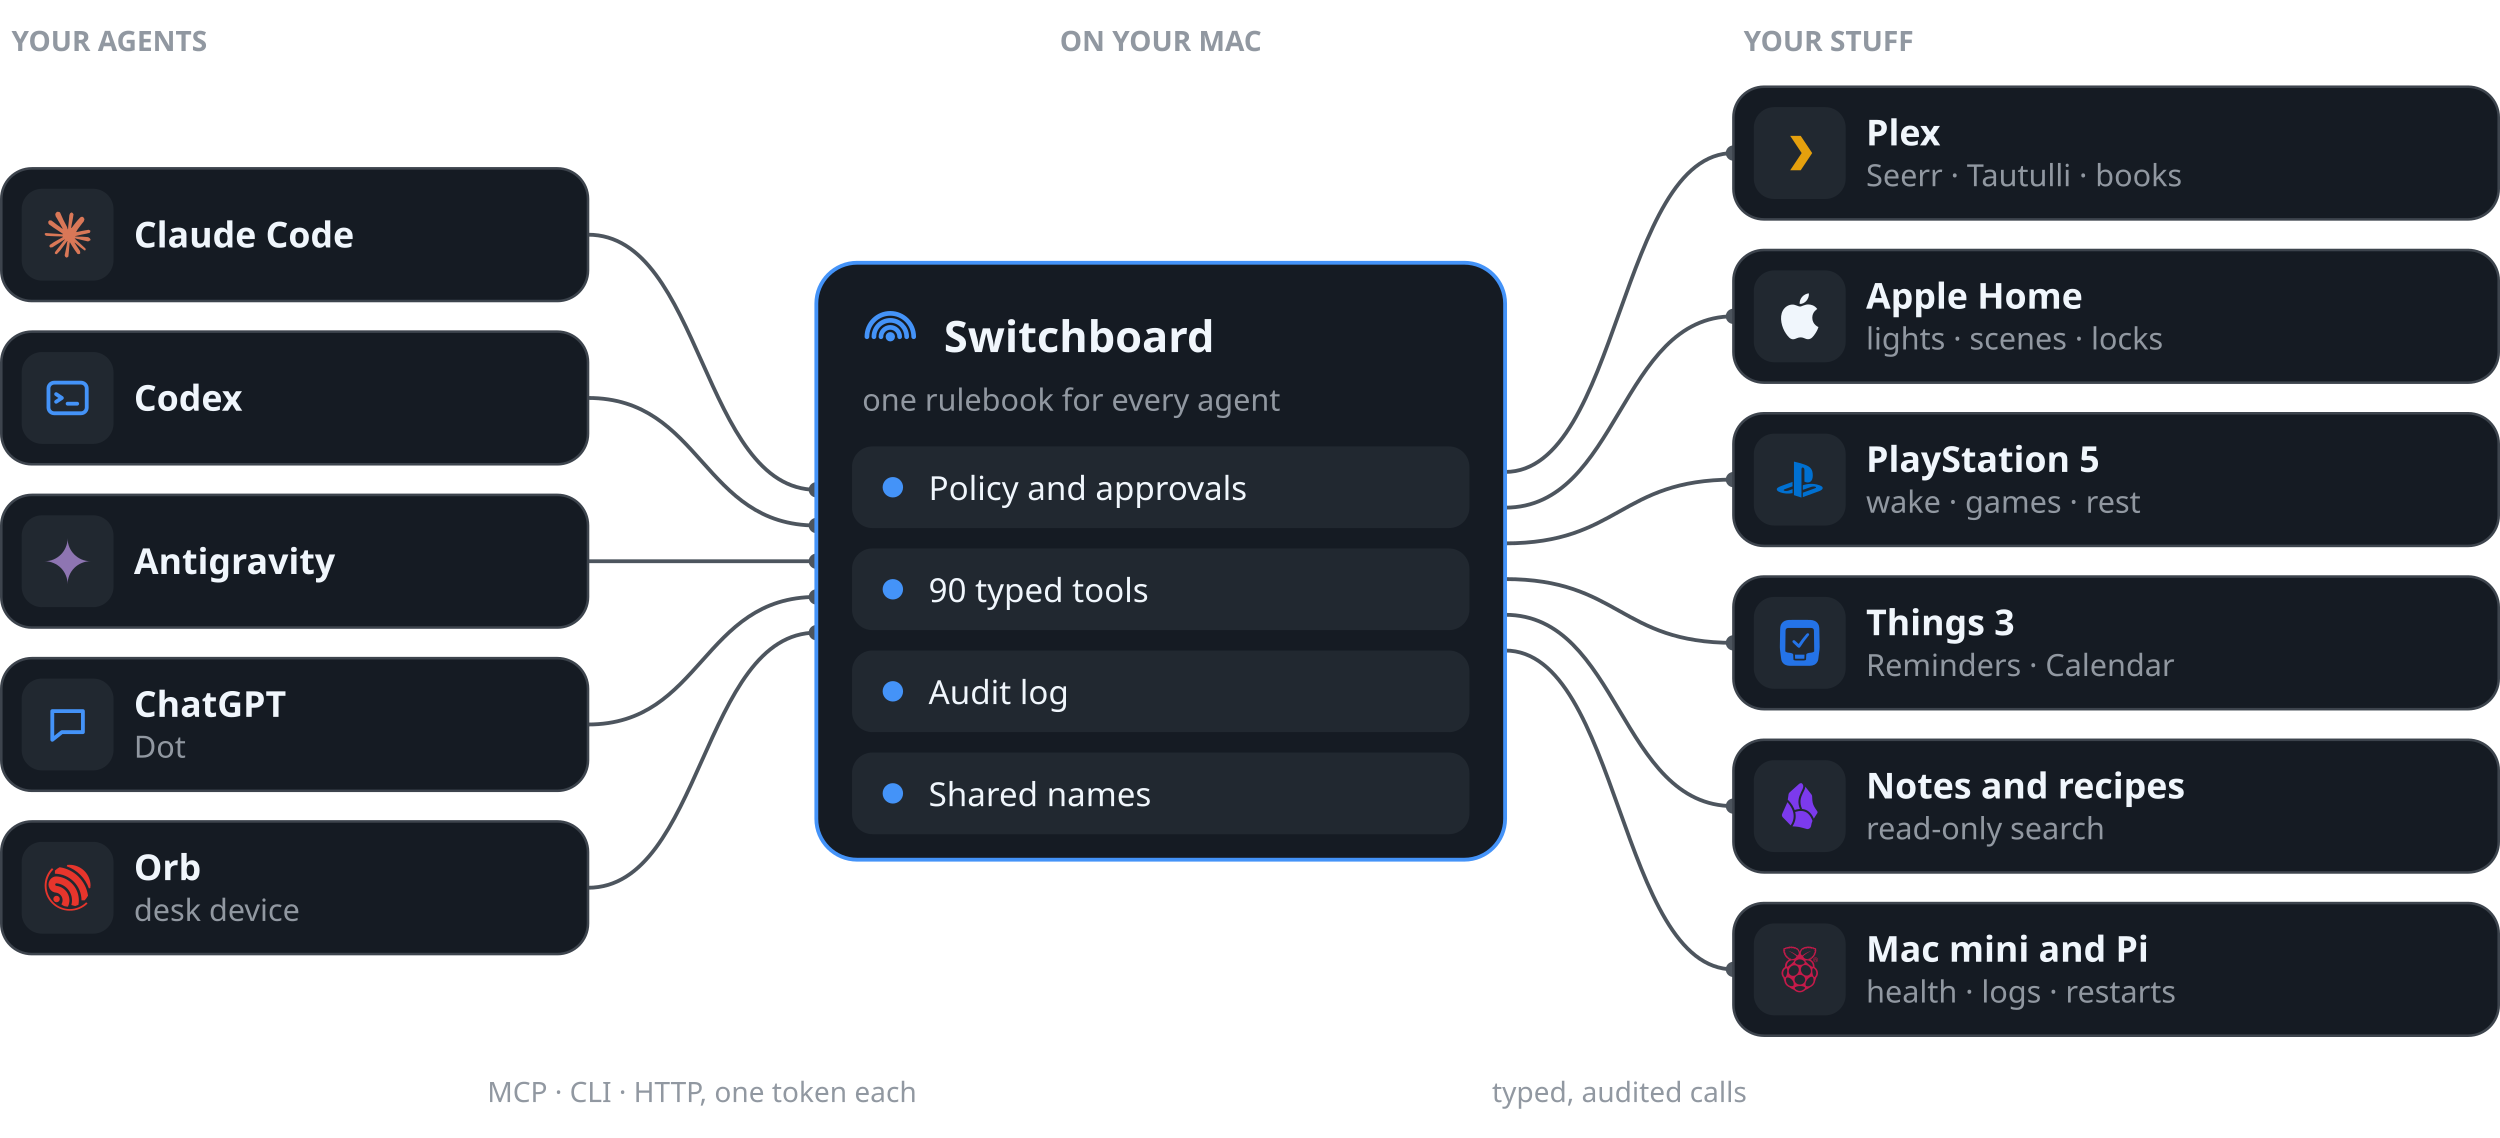
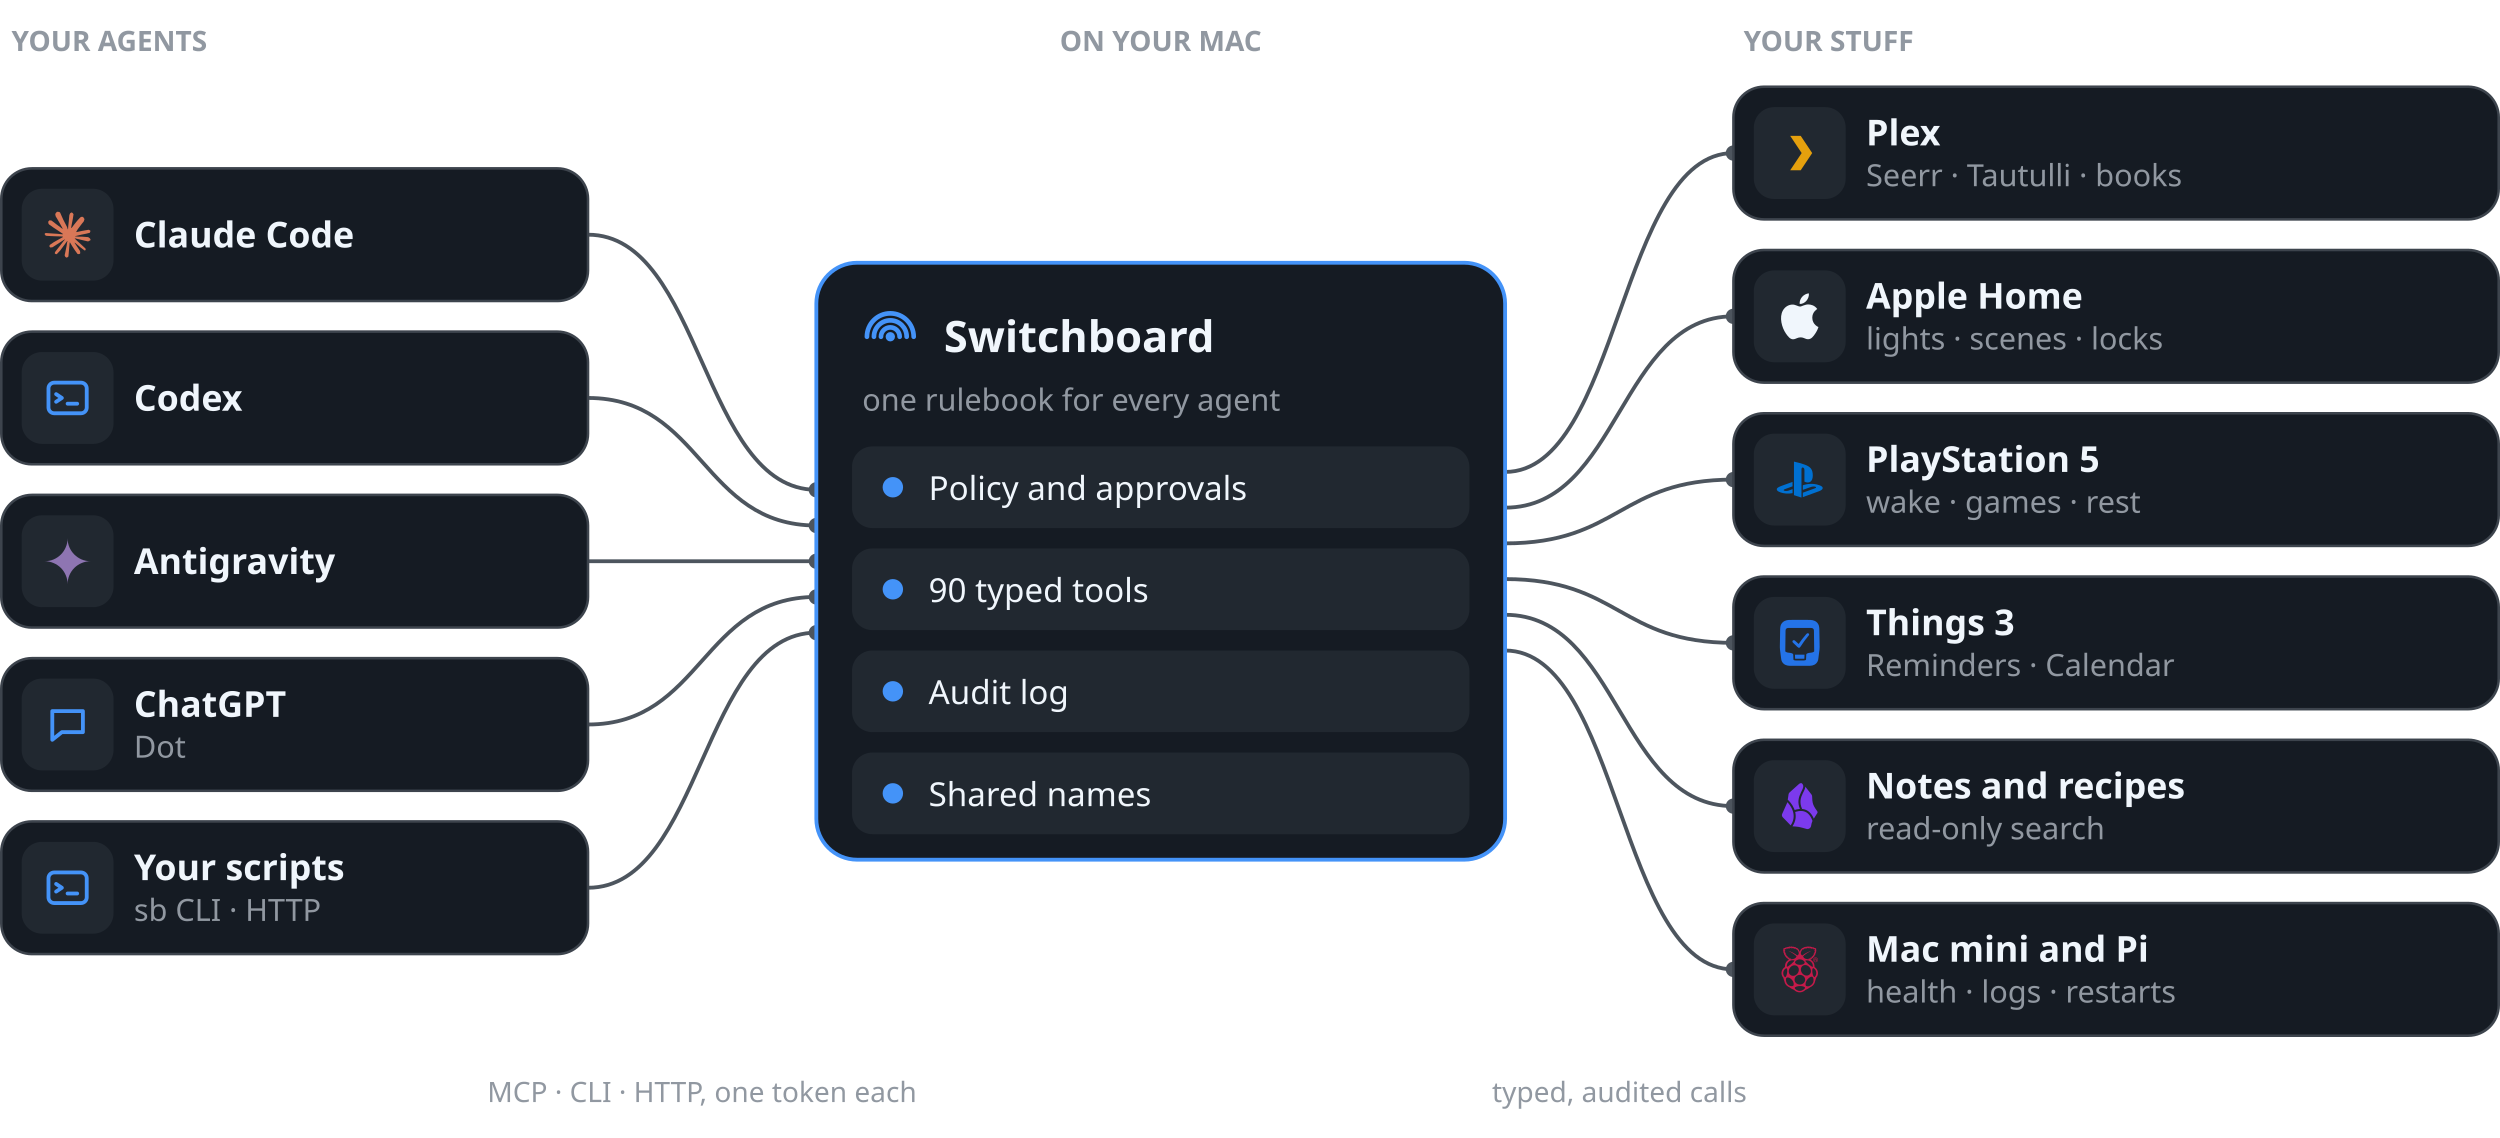
- <svg xmlns="http://www.w3.org/2000/svg" width="980" height="446" viewBox="0 0 980 446" role="img" aria-label="Agents such as Claude Code, Codex, Antigravity, ChatGPT and Orb call Switchboard, which applies policy, runs typed tools and logs every call, and reaches Plex, Apple Home, PlayStation 5, Things 3, notes and the home servers.">
+ <svg xmlns="http://www.w3.org/2000/svg" width="980" height="446" viewBox="0 0 980 446" role="img" aria-label="Agents such as Claude Code, Codex, Antigravity, ChatGPT and your own scripts call Switchboard, which applies policy, runs typed tools and logs every call, and reaches Plex, Apple Home, PlayStation 5, Things 3, notes and the home servers.">
  <text x="4.5" y="20.0" font-family="-apple-system, BlinkMacSystemFont, 'Segoe UI', 'Noto Sans', Helvetica, Arial, sans-serif" font-size="11" font-weight="600" fill="#9198A1" text-anchor="start">YOUR AGENTS</text>
  <text x="455.0" y="20.0" font-family="-apple-system, BlinkMacSystemFont, 'Segoe UI', 'Noto Sans', Helvetica, Arial, sans-serif" font-size="11" font-weight="600" fill="#9198A1" text-anchor="middle">ON YOUR MAC</text>
  <text x="683.5" y="20.0" font-family="-apple-system, BlinkMacSystemFont, 'Segoe UI', 'Noto Sans', Helvetica, Arial, sans-serif" font-size="11" font-weight="600" fill="#9198A1" text-anchor="start">YOUR STUFF</text>
  <path d="M230.5,92.0 C275.2,92.0 275.2,192.0 320.0,192.0" fill="none" stroke="#4D555E" stroke-width="1.5" />
  <circle cx="320.0" cy="192.0" r="3" fill="#4D555E" />
  <path d="M230.5,156.0 C275.2,156.0 275.2,206.0 320.0,206.0" fill="none" stroke="#4D555E" stroke-width="1.5" />
  <circle cx="320.0" cy="206.0" r="3" fill="#4D555E" />
  <path d="M230.5,220.0 C275.2,220.0 275.2,220.0 320.0,220.0" fill="none" stroke="#4D555E" stroke-width="1.5" />
  <circle cx="320.0" cy="220.0" r="3" fill="#4D555E" />
  <path d="M230.5,284.0 C275.2,284.0 275.2,234.0 320.0,234.0" fill="none" stroke="#4D555E" stroke-width="1.5" />
  <circle cx="320.0" cy="234.0" r="3" fill="#4D555E" />
  <path d="M230.5,348.0 C275.2,348.0 275.2,248.0 320.0,248.0" fill="none" stroke="#4D555E" stroke-width="1.5" />
  <circle cx="320.0" cy="248.0" r="3" fill="#4D555E" />
  <path d="M590.0,185.0 C634.8,185.0 634.8,60.0 679.5,60.0" fill="none" stroke="#4D555E" stroke-width="1.5" />
  <circle cx="679.5" cy="60.0" r="3" fill="#4D555E" />
  <path d="M590.0,199.0 C634.8,199.0 634.8,124.0 679.5,124.0" fill="none" stroke="#4D555E" stroke-width="1.5" />
  <circle cx="679.5" cy="124.0" r="3" fill="#4D555E" />
  <path d="M590.0,213.0 C634.8,213.0 634.8,188.0 679.5,188.0" fill="none" stroke="#4D555E" stroke-width="1.5" />
  <circle cx="679.5" cy="188.0" r="3" fill="#4D555E" />
  <path d="M590.0,227.0 C634.8,227.0 634.8,252.0 679.5,252.0" fill="none" stroke="#4D555E" stroke-width="1.5" />
  <circle cx="679.5" cy="252.0" r="3" fill="#4D555E" />
  <path d="M590.0,241.0 C634.8,241.0 634.8,316.0 679.5,316.0" fill="none" stroke="#4D555E" stroke-width="1.5" />
  <circle cx="679.5" cy="316.0" r="3" fill="#4D555E" />
  <path d="M590.0,255.0 C634.8,255.0 634.8,380.0 679.5,380.0" fill="none" stroke="#4D555E" stroke-width="1.5" />
  <circle cx="679.5" cy="380.0" r="3" fill="#4D555E" />
  <text x="275.2" y="432.0" font-family="-apple-system, BlinkMacSystemFont, 'Segoe UI', 'Noto Sans', Helvetica, Arial, sans-serif" font-size="11" font-weight="500" fill="#9198A1" text-anchor="middle">MCP · CLI · HTTP, one token each</text>
  <text x="634.8" y="432.0" font-family="-apple-system, BlinkMacSystemFont, 'Segoe UI', 'Noto Sans', Helvetica, Arial, sans-serif" font-size="11" font-weight="500" fill="#9198A1" text-anchor="middle">typed, audited calls</text>
  <rect x="0.5" y="66.0" width="230" height="52" rx="12" fill="#151B23" stroke="#3D444D" />
  <rect x="8.5" y="74.0" width="36" height="36" rx="8" fill="#212830" />
  <g transform="translate(17.5,83.0) scale(0.75)">
    <path d="m4.714 15.956 4.717-2.647.079-.231-.079-.128h-.231l-.789-.049-2.696-.073-2.337-.097-2.265-.121-.571-.121-.534-.704.055-.352.48-.322.686.061 1.518.103 2.277.158 1.651.097 2.447.255h.389l.055-.158-.134-.097-.103-.097L6.973 9.836l-2.55-1.688-1.336-.971-.723-.492-.364-.461-.158-1.008.656-.723.88.061.225.061.892.686 1.906 1.475 2.489 1.834.364.303.146-.103.018-.073-.164-.273-1.354-2.447-1.445-2.489-.643-1.032-.17-.619c-.061-.255-.103-.467-.103-.729L6.287.134 6.7 0l.996.134.419.364.619 1.415 1.002 2.228 1.554 3.03.455.898.243.832.091.255h.158v-.146l.128-1.706.237-2.095.231-2.696.079-.759.376-.911.747-.492.583.279.48.686-.067.443-.285 1.852-.559 2.902-.364 1.943h.212l.243-.243.984-1.305 1.651-2.064.729-.82.85-.905.546-.431h1.032l.759 1.129-.34 1.166-1.062 1.348-.88 1.141-1.263 1.7-.789 1.36.073.109.188-.018 2.853-.607 1.542-.279 1.84-.316.832.389.091.395-.328.807-1.967.486-2.307.461-3.436.814-.043.03.049.061 1.548.146.662.036h1.621l3.018.225.789.522.474.638-.079.486-1.214.619-1.639-.389-3.825-.911-1.311-.328h-.182v.109l1.093 1.069 2.003 1.809 2.507 2.331.128.577-.322.455-.34-.049-2.204-1.657-.85-.747-1.925-1.621h-.128v.17l.443.65 2.344 3.521.121 1.081-.17.352-.607.212-.668-.121-1.372-1.925L14.38 17.959l-1.141-1.943-.14.079-.674 7.255-.316.37-.729.279-.607-.461-.322-.747.322-1.475.389-1.925.316-1.53.285-1.9.17-.631-.012-.043-.14.018-1.433 1.967-2.18 2.945-1.724 1.846-.413.164-.716-.37.067-.662.401-.589 2.386-3.036 1.439-1.882.929-1.087-.006-.158h-.055l-6.338 4.116-1.129.146-.486-.455.061-.747.231-.243 1.906-1.311Z" fill="#D97757" />
  </g>
  <text x="52.5" y="97.0" font-family="-apple-system, BlinkMacSystemFont, 'Segoe UI', 'Noto Sans', Helvetica, Arial, sans-serif" font-size="14" font-weight="600" fill="#F0F6FC" text-anchor="start">Claude Code</text>
  <rect x="0.5" y="130.0" width="230" height="52" rx="12" fill="#151B23" stroke="#3D444D" />
  <rect x="8.5" y="138.0" width="36" height="36" rx="8" fill="#212830" />
  <g transform="translate(17.5,147.0) scale(0.75)" fill="none" stroke="#4493F8" stroke-width="2" stroke-linecap="round" stroke-linejoin="round">
    <rect x="2" y="4" width="20" height="16" rx="3" />
    <path d="M6 10l3 2-3 2M12 15h5" />
  </g>
  <text x="52.5" y="161.0" font-family="-apple-system, BlinkMacSystemFont, 'Segoe UI', 'Noto Sans', Helvetica, Arial, sans-serif" font-size="14" font-weight="600" fill="#F0F6FC" text-anchor="start">Codex</text>
  <rect x="0.5" y="194.0" width="230" height="52" rx="12" fill="#151B23" stroke="#3D444D" />
  <rect x="8.5" y="202.0" width="36" height="36" rx="8" fill="#212830" />
  <g transform="translate(17.5,211.0) scale(0.75)">
    <path d="M11.04 19.32Q12 21.51 12 24q0-2.49.93-4.68.96-2.19 2.58-3.81t3.81-2.55Q21.51 12 24 12q-2.49 0-4.68-.93a12.3 12.3 0 0 1-3.81-2.58 12.3 12.3 0 0 1-2.58-3.81Q12 2.49 12 0q0 2.49-.96 4.68-.93 2.19-2.55 3.81a12.3 12.3 0 0 1-3.81 2.58Q2.49 12 0 12q2.49 0 4.68.96 2.19.93 3.81 2.55t2.55 3.81" fill="#8E75B2" />
  </g>
  <text x="52.5" y="225.0" font-family="-apple-system, BlinkMacSystemFont, 'Segoe UI', 'Noto Sans', Helvetica, Arial, sans-serif" font-size="14" font-weight="600" fill="#F0F6FC" text-anchor="start">Antigravity</text>
  <rect x="0.5" y="258.0" width="230" height="52" rx="12" fill="#151B23" stroke="#3D444D" />
  <rect x="8.5" y="266.0" width="36" height="36" rx="8" fill="#212830" />
  <g transform="translate(17.5,275.0) scale(0.75)" fill="none" stroke="#4493F8" stroke-width="2" stroke-linecap="round" stroke-linejoin="round">
    <path d="M4 5h16v11H9l-5 4z" />
  </g>
  <text x="52.5" y="281.0" font-family="-apple-system, BlinkMacSystemFont, 'Segoe UI', 'Noto Sans', Helvetica, Arial, sans-serif" font-size="14" font-weight="600" fill="#F0F6FC" text-anchor="start">ChatGPT</text>
  <text x="52.5" y="297.0" font-family="-apple-system, BlinkMacSystemFont, 'Segoe UI', 'Noto Sans', Helvetica, Arial, sans-serif" font-size="12" font-weight="400" fill="#9198A1" text-anchor="start">Dot</text>
  <rect x="0.5" y="322.0" width="230" height="52" rx="12" fill="#151B23" stroke="#3D444D" />
  <rect x="8.5" y="330.0" width="36" height="36" rx="8" fill="#212830" />
-   <g transform="translate(17.5,339.0) scale(0.75)">
-     <path d="M12.926 19.324a7.6 7.6 0 00-2.983-6.754 7.44 7.44 0 00-3.828-1.554.697.697 0 01-.606-.731.674.674 0 01.743-.617 8.97 8.97 0 018 9.805 7.828 7.828 0 01-.298 1.542l1.989.56a11.039 11.039 0 001.714-.651 12.159 12.159 0 00.217-2.343A12.57 12.57 0 007.212 6.171a5.53 5.53 0 00-2 0 4.354 4.354 0 00-2.16 1.337 4.274 4.274 0 001.909 6.856 9.896 9.896 0 001.074.195 4.011 4.011 0 013.337 3.954 3.965 3.965 0 01-.64 2.16l1.371.88a10.182 10.182 0 002.057.342 7.52 7.52 0 00.754-2.628m.16 4.73A13.073 13.073 0 01.001 10.983 12.982 12.982 0 013.83 1.737l.743.697a12.067 12.067 0 000 17.141 12.067 12.067 0 0017.141 0l.697.697a12.97 12.97 0 01-9.336 3.726M24 10.993A10.993 10.993 0 0012.949 0c-.389 0-.766 0-1.143.057l-.252.732a18.912 18.912 0 0111.588 11.576l.731-.263c0-.366.069-.732.069-1.143m-1.269 5.165A17.53 17.53 0 007.818 1.27a11.119 11.119 0 00-2.457 1.77v1.635A13.919 13.919 0 0119.268 18.57h1.634a11.713 11.713 0 001.771-2.446M7.92 17.884a1.691 1.691 0 11-1.69-1.691 1.691 1.691 0 011.69 1.691" fill="#E7352C" />
+   <g transform="translate(17.5,339.0) scale(0.75)" fill="none" stroke="#4493F8" stroke-width="2" stroke-linecap="round" stroke-linejoin="round">
+     <rect x="2" y="4" width="20" height="16" rx="3" />
+     <path d="M6 10l3 2-3 2M12 15h5" />
  </g>
-   <text x="52.5" y="345.0" font-family="-apple-system, BlinkMacSystemFont, 'Segoe UI', 'Noto Sans', Helvetica, Arial, sans-serif" font-size="14" font-weight="600" fill="#F0F6FC" text-anchor="start">Orb</text>
-   <text x="52.5" y="361.0" font-family="-apple-system, BlinkMacSystemFont, 'Segoe UI', 'Noto Sans', Helvetica, Arial, sans-serif" font-size="12" font-weight="400" fill="#9198A1" text-anchor="start">desk device</text>
+   <text x="52.5" y="345.0" font-family="-apple-system, BlinkMacSystemFont, 'Segoe UI', 'Noto Sans', Helvetica, Arial, sans-serif" font-size="14" font-weight="600" fill="#F0F6FC" text-anchor="start">Your scripts</text>
+   <text x="52.5" y="361.0" font-family="-apple-system, BlinkMacSystemFont, 'Segoe UI', 'Noto Sans', Helvetica, Arial, sans-serif" font-size="12" font-weight="400" fill="#9198A1" text-anchor="start">sb CLI · HTTP</text>
  <rect x="679.5" y="34.0" width="300" height="52" rx="12" fill="#151B23" stroke="#3D444D" />
  <rect x="687.5" y="42.0" width="36" height="36" rx="8" fill="#212830" />
  <g transform="translate(696.5,51.0) scale(0.75)" fill="none" stroke="#4493F8" stroke-width="2" stroke-linecap="round" stroke-linejoin="round">
    <path d="M7 3h5.5l6 9-6 9H7l6-9z" fill="#E5A00D" stroke="none" />
  </g>
  <text x="731.5" y="57.0" font-family="-apple-system, BlinkMacSystemFont, 'Segoe UI', 'Noto Sans', Helvetica, Arial, sans-serif" font-size="14" font-weight="600" fill="#F0F6FC" text-anchor="start">Plex</text>
  <text x="731.5" y="73.0" font-family="-apple-system, BlinkMacSystemFont, 'Segoe UI', 'Noto Sans', Helvetica, Arial, sans-serif" font-size="12" font-weight="400" fill="#9198A1" text-anchor="start">Seerr · Tautulli · books</text>
  <rect x="679.5" y="98.0" width="300" height="52" rx="12" fill="#151B23" stroke="#3D444D" />
  <rect x="687.5" y="106.0" width="36" height="36" rx="8" fill="#212830" />
  <g transform="translate(696.5,115.0) scale(0.75)">
    <path d="M12.152 6.896c-.948 0-2.415-1.078-3.96-1.04-2.04.027-3.91 1.183-4.961 3.014-2.117 3.675-.546 9.103 1.519 12.09 1.013 1.454 2.208 3.09 3.792 3.039 1.52-.065 2.09-.987 3.935-.987 1.831 0 2.35.987 3.96.948 1.637-.026 2.676-1.48 3.676-2.948 1.156-1.688 1.636-3.325 1.662-3.415-.039-.013-3.182-1.221-3.22-4.857-.026-3.04 2.48-4.494 2.597-4.559-1.429-2.09-3.623-2.324-4.39-2.376-2-.156-3.675 1.09-4.61 1.09zM15.53 3.83c.843-1.012 1.4-2.427 1.245-3.83-1.207.052-2.662.805-3.532 1.818-.78.896-1.454 2.338-1.273 3.714 1.338.104 2.715-.688 3.559-1.701" fill="#F0F6FC" />
  </g>
  <text x="731.5" y="121.0" font-family="-apple-system, BlinkMacSystemFont, 'Segoe UI', 'Noto Sans', Helvetica, Arial, sans-serif" font-size="14" font-weight="600" fill="#F0F6FC" text-anchor="start">Apple Home</text>
  <text x="731.5" y="137.0" font-family="-apple-system, BlinkMacSystemFont, 'Segoe UI', 'Noto Sans', Helvetica, Arial, sans-serif" font-size="12" font-weight="400" fill="#9198A1" text-anchor="start">lights · scenes · locks</text>
  <rect x="679.5" y="162.0" width="300" height="52" rx="12" fill="#151B23" stroke="#3D444D" />
  <rect x="687.5" y="170.0" width="36" height="36" rx="8" fill="#212830" />
  <g transform="translate(696.5,179.0) scale(0.75)">
    <path d="M8.984 2.596v17.547l3.915 1.261V6.688c0-.69.304-1.151.794-.991.636.18.76.814.76 1.505v5.875c2.441 1.193 4.362-.002 4.362-3.152 0-3.237-1.126-4.675-4.438-5.827-1.307-.448-3.728-1.186-5.39-1.502zm4.656 16.241l6.296-2.275c.715-.258.826-.625.246-.818-.586-.192-1.637-.139-2.357.123l-4.205 1.5V14.98l.24-.085s1.201-.42 2.913-.615c1.696-.18 3.785.03 5.437.661 1.848.601 2.04 1.472 1.576 2.072-.465.6-1.622 1.036-1.622 1.036l-8.544 3.107V18.86zM1.807 18.6c-1.9-.545-2.214-1.668-1.352-2.32.801-.586 2.16-1.052 2.16-1.052l5.615-2.013v2.313L4.205 17c-.705.271-.825.632-.239.826.586.195 1.637.15 2.343-.12L8.247 17v2.074c-.12.03-.256.044-.39.073-1.939.331-3.996.196-6.038-.479z" fill="#0070D1" />
  </g>
  <text x="731.5" y="185.0" font-family="-apple-system, BlinkMacSystemFont, 'Segoe UI', 'Noto Sans', Helvetica, Arial, sans-serif" font-size="14" font-weight="600" fill="#F0F6FC" text-anchor="start">PlayStation 5</text>
  <text x="731.5" y="201.0" font-family="-apple-system, BlinkMacSystemFont, 'Segoe UI', 'Noto Sans', Helvetica, Arial, sans-serif" font-size="12" font-weight="400" fill="#9198A1" text-anchor="start">wake · games · rest</text>
  <rect x="679.5" y="226.0" width="300" height="52" rx="12" fill="#151B23" stroke="#3D444D" />
  <rect x="687.5" y="234.0" width="36" height="36" rx="8" fill="#212830" />
  <g transform="translate(696.5,243.0) scale(0.75)">
    <path d="m15.815 0 1.099.003c.492.01 1.138.013 1.856.165.713.147 1.489.49 2.086 1.04a3.94 3.94 0 0 1 1.167 1.911c.178.664.193 1.264.211 1.722l.021 1.026.016.905.047 2.685.049 2.71.016.925.016 1.055v.071c0 .338-.004.741-.062 1.193l-.636 4.978-.089.495a3.8 3.8 0 0 1-1.064 1.902c-.56.55-1.303.896-1.99 1.044-.693.153-1.32.158-1.796.167L15.698 24H8.3l-1.065-.003c-.477-.01-1.102-.014-1.795-.167-.687-.148-1.43-.494-1.991-1.044a3.8 3.8 0 0 1-1.064-1.902l-.088-.495-.637-4.978a9 9 0 0 1-.06-1.193v-.072l.015-1.054.016-.926.048-2.709.047-2.685.016-.905.02-1.026c.019-.458.034-1.059.212-1.722.173-.658.56-1.37 1.166-1.911.6-.55 1.376-.893 2.089-1.04C5.947.016 6.593.012 7.085.003L8.183 0zm1.625 4.203H6.196c-.149.003-.346.005-.566.051a1.35 1.35 0 0 0-.636.32c-.173.157-.295.36-.353.584-.055.203-.058.386-.063.526l-.005.335-.129 10.284-.003.16.018.017q.135.127.292.229l.039.025.198.105.359.139.344.084.397.064.396.049.257.031.25.035.408.076.188.046.173.052.102.036.098.037c.258.104.421.228.507.341.106.143.114.27.124.368l.011.217.012.255.038.887.039.86.009.2.005.103c.005.046.009.105.06.17s.16.138.335.19l.043.013q.276.072.561.09l.537.017h3.514l.537-.016c.19-.014.397-.044.563-.092l.039-.012c.176-.052.288-.124.337-.19.051-.065.055-.124.06-.17l.006-.104.008-.2.038-.859.038-.887.01-.255.013-.217c.01-.098.018-.225.125-.368.085-.114.25-.238.51-.342l.095-.037.102-.035.174-.052.186-.047.411-.075.247-.035.256-.03.399-.051.399-.063.341-.083.358-.138.195-.104.042-.026q.168-.11.314-.249l-.002-.159-.131-10.284-.006-.335c-.005-.141-.008-.323-.061-.526a1.2 1.2 0 0 0-.353-.584c-.18-.162-.4-.272-.636-.32-.22-.046-.418-.048-.567-.05zm-2.941 13.986-.009.182-.082 1.893h-.003l-.138.017-.023.001-.505.016h-3.485l-.504-.016-.161-.018h-.004l-.082-1.893-.01-.182zm1.427-11.177a.78.78 0 0 1 .722.093.67.67 0 0 1 .251.641c-.045.229-.232.421-.48.723a50 50 0 0 0-3.836 5.257c-.308.575-.593.808-.9.844-.308.037-.64-.123-1.087-.613l-1.824-1.755c-.29-.28-.488-.456-.57-.692a.66.66 0 0 1 .175-.72c.2-.182.512-.233.764-.16.253.074.445.27.741.539l1.546 1.417a51 51 0 0 1 3.844-4.982c.261-.293.425-.502.654-.592" fill="#2473E7" />
  </g>
  <text x="731.5" y="249.0" font-family="-apple-system, BlinkMacSystemFont, 'Segoe UI', 'Noto Sans', Helvetica, Arial, sans-serif" font-size="14" font-weight="600" fill="#F0F6FC" text-anchor="start">Things 3</text>
  <text x="731.5" y="265.0" font-family="-apple-system, BlinkMacSystemFont, 'Segoe UI', 'Noto Sans', Helvetica, Arial, sans-serif" font-size="12" font-weight="400" fill="#9198A1" text-anchor="start">Reminders · Calendar</text>
  <rect x="679.5" y="290.0" width="300" height="52" rx="12" fill="#151B23" stroke="#3D444D" />
  <rect x="687.5" y="298.0" width="36" height="36" rx="8" fill="#212830" />
  <g transform="translate(696.5,307.0) scale(0.75)">
    <path d="M19.355 18.538a68.967 68.959 0 0 0 1.858-2.954.81.81 0 0 0-.062-.9c-.516-.685-1.504-2.075-2.042-3.362-.553-1.321-.636-3.375-.64-4.377a1.707 1.707 0 0 0-.358-1.05l-3.198-4.064a3.744 3.744 0 0 1-.076.543c-.106.503-.307 1.004-.536 1.5-.134.29-.29.6-.446.914l-.31.626c-.516 1.068-.997 2.227-1.132 3.59-.124 1.26.046 2.73.815 4.481.128.011.257.025.386.044a6.363 6.363 0 0 1 3.326 1.505c.916.79 1.744 1.922 2.415 3.5zM8.199 22.569c.073.012.146.02.22.02.78.024 2.095.092 3.16.29.87.16 2.593.64 4.01 1.055 1.083.316 2.198-.548 2.355-1.664.114-.814.33-1.735.725-2.58l-.01.005c-.67-1.87-1.522-3.078-2.416-3.849a5.295 5.295 0 0 0-2.778-1.257c-1.54-.216-2.952.19-3.84.45.532 2.218.368 4.829-1.425 7.531zM5.533 9.938c-.023.1-.056.197-.098.29L2.82 16.059a1.602 1.602 0 0 0 .313 1.772l4.116 4.24c2.103-3.101 1.796-6.02.836-8.3-.728-1.73-1.832-3.081-2.55-3.831zM9.32 14.01c.615-.183 1.606-.465 2.745-.534-.683-1.725-.848-3.233-.716-4.577.154-1.552.7-2.847 1.235-3.95.113-.235.223-.454.328-.664.149-.297.288-.577.419-.86.217-.47.379-.885.46-1.27.08-.38.08-.72-.014-1.043-.095-.325-.297-.675-.68-1.06a1.6 1.6 0 0 0-1.475.36l-4.95 4.452a1.602 1.602 0 0 0-.513.952l-.427 2.83c.672.59 2.328 2.316 3.335 4.711.09.21.175.43.253.653z" fill="#7C3AED" />
  </g>
  <text x="731.5" y="313.0" font-family="-apple-system, BlinkMacSystemFont, 'Segoe UI', 'Noto Sans', Helvetica, Arial, sans-serif" font-size="14" font-weight="600" fill="#F0F6FC" text-anchor="start">Notes and recipes</text>
  <text x="731.5" y="329.0" font-family="-apple-system, BlinkMacSystemFont, 'Segoe UI', 'Noto Sans', Helvetica, Arial, sans-serif" font-size="12" font-weight="400" fill="#9198A1" text-anchor="start">read-only search</text>
  <rect x="679.5" y="354.0" width="300" height="52" rx="12" fill="#151B23" stroke="#3D444D" />
  <rect x="687.5" y="362.0" width="36" height="36" rx="8" fill="#212830" />
  <g transform="translate(696.5,371.0) scale(0.75)">
    <path d="m19.895 10.896-.173-.303c.007-2.175-1.002-3.061-2.179-3.735.356-.094.724-.171.825-.618.612-.157.74-.44.801-.74.16-.107.696-.406.639-.921.3-.207.467-.472.382-.849.322-.351.407-.642.27-.91.387-.48.215-.73.05-.982.29-.525.034-1.089-.776-.994-.322-.473-1.024-.366-1.133-.364-.121-.152-.282-.282-.775-.219-.32-.285-.677-.236-1.046-.096-.438-.34-.728-.068-1.058.036-.53-.171-.651.063-.912.158-.578-.12-.754.142-1.031.418l-.322-.006c-.872.506-1.305 1.537-1.458 2.066-.154-.53-.586-1.56-1.458-2.066l-.322.006C9.942.501 9.766.239 9.188.36 8.928.265 8.807.031 8.277.202c-.217-.068-.417-.208-.652-.201l0.0 0C7.502.004 7.369.049 7.218.166c-.369-.14-.726-.189-1.046.096-.494-.063-.654.067-.776.219C5.289.479 4.586.372 4.264.845c-.81-.094-1.065.469-.776.994-.165.252-.337.501.05.982-.137.268-.052.558.27.91-.085.376.082.642.382.849-.056.515.479.814.639.921.061.3.189.583.801.74.101.447.469.524.825.618-1.177.674-2.186 1.56-2.179 3.735l-.172.303c-1.349.808-2.563 3.406-.665 5.517.124.661.332 1.135.517 1.661.277 2.117 2.084 3.108 2.561 3.225.698.524 1.442 1.021 2.449 1.37.949.964 1.977 1.331 3.011 1.331.015 0 .031 0.0.046 0 1.034.001 2.062-.367 3.011-1.331 1.007-.348 1.751-.846 2.449-1.37.477-.117 2.284-1.109 2.561-3.225.185-.525.393-1 .517-1.661 1.898-2.111.684-4.709-.665-5.517zm-1.039-.371c-.07.876-4.635-3.05-3.847-3.181 2.139-.356 3.919.896 3.847 3.181zm-2.015 4.365c-1.148.741-2.803.263-3.695-1.068-.893-1.331-.686-3.01.462-3.751 1.148-.741 2.803-.263 3.695 1.068.893 1.331.686 3.01-.462 3.751zM13.659 1.372c.04.197.084.321.135.358.254-.272.461-.551.788-.812.001.154-.078.321.117.443.175-.236.412-.446.726-.624-.151.261-.026.34.055.449.24-.206.468-.414.911-.576-.121.147-.29.291-.111.461.247-.154.496-.309 1.083-.418-.132.147-.406.295-.24.443.31-.119.654-.205 1.034-.255-.182.15-.334.296-.185.412.332-.102.79-.24 1.237-.121l-.283.285c-.031.038.662.03 1.12.036-.167.232-.338.456-.437.855.045.046.272.02.486 0-.219.462-.6.578-.689.776.134.102.32.075.523.006-.158.325-.489.548-.751.812.066.047.182.075.456.043-.242.257-.534.492-.88.703.061.071.272.068.468.073-.314.307-.717.466-1.095.667.189.129.323.099.468.097-.268.22-.723.334-1.145.467.08.125.161.159.332.194-.447.247-1.087.134-1.268.261.043.124.167.205.314.273-.72.042-2.688-.026-3.065-1.516.737-.809 2.081-1.759 4.394-2.934-1.799.602-3.423 1.405-4.782 2.51-1.598-.744-.496-2.62.283-3.365zm-1.613 5.372c1.133-.012 2.536.833 2.53 1.629-.005.703-.985 1.272-2.521 1.261-1.504-.018-2.517-.715-2.514-1.396.003-.56 1.228-1.526 2.505-1.494zm-5.765-.601c.172-.035.252-.069.332-.194-.422-.133-.877-.247-1.145-.467.144.002.279.032.468-.097-.378-.201-.782-.36-1.096-.667.196-.005.406-.002.468-.073-.346-.211-.638-.446-.88-.703.274.033.389.004.456-.043-.262-.264-.593-.487-.751-.812.203.069.389.095.523-.006-.089-.198-.47-.314-.689-.776.214.02.441.046.486 0-.099-.399-.27-.623-.437-.855.458-.007 1.152.002 1.12-.036l-.283-.285c.447-.119.905.019 1.237.121.149-.116-.003-.263-.185-.412.38.05.724.136 1.034.255.166-.148-.108-.295-.24-.443.587.11.836.264 1.083.418.179-.169.01-.313-.111-.461.443.162.671.37.911.576.081-.108.207-.188.055-.449.314.178.551.389.726.624.195-.122.116-.289.117-.443.327.262.534.54.788.812.051-.037.096-.161.135-.358.779.745 1.881 2.621.283 3.365-1.359-1.104-2.982-1.906-4.78-2.509 2.312 1.174 3.656 2.124 4.392 2.933-.377 1.49-2.345 1.558-3.065 1.516.147-.068.27-.148.314-.273-.181-.126-.821-.013-1.268-.261zm2.817 1.133c.788.13-3.777 4.057-3.847 3.181-.072-2.285 1.708-3.537 3.847-3.181zm-4.847 8.757c-1.109-.879-1.467-3.453.59-4.61 1.239-.327.418 5.051-.59 4.61zm4.266 4.599c-.626.372-2.145.219-3.225-1.31-.728-1.282-.634-2.587-.123-2.97.765-.459 1.946.161 2.856 1.2.792.941 1.154 2.593.492 3.08zm-1.242-5.609c-1.148-.741-1.355-2.42-.462-3.751.893-1.331 2.547-1.809 3.695-1.068 1.148.741 1.355 2.42.462 3.751-.893 1.331-2.547 1.809-3.695 1.068zm4.795 8.228c-1.376.058-2.726-1.111-2.708-1.516-.021-.594 1.676-1.058 2.782-1.031 1.113-.048 2.607.353 2.61.885.018.517-1.355 1.684-2.684 1.661zm2.758-5.858c.008 1.39-1.226 2.522-2.756 2.53-1.53.007-2.777-1.113-2.785-2.503v-.026c-.008-1.39 1.226-2.523 2.756-2.53 1.53-.007 2.777 1.113 2.785 2.503a.779.779 0 0 1 0.0.026zm3.855 2.003c-1.186 1.621-2.792 1.684-3.39 1.232-.625-.581-.148-2.385.709-3.375v-0c.981-1.091 2.03-1.804 2.761-1.247.492.483.78 2.301-.081 3.389zm1.072-3.43c-1.009.441-1.83-4.937-.59-4.61 2.057 1.157 1.699 3.731.59 4.61zm-.026-8.328h.298v-.53h.299c.15 0 .205.062.226.205.015.109.011.239.048.325h.298c-.053-.076-.051-.236-.057-.321-.01-.137-.051-.28-.198-.318v-.004c.15-.061.215-.181.215-.341 0-.205-.154-.374-.397-.374h-.732v1.357zm.298-1.125h.327c.133 0 .205.057.205.188 0 .137-.072.194-.205.194H20.03v-.382zm-1.034.463c0 .701.568 1.269 1.27 1.269s1.27-.568 1.27-1.269c0-.701-.568-1.27-1.27-1.27-.701 0-1.27.568-1.27 1.27zm2.328 0c0 .585-.474 1.058-1.058 1.058s-1.058-.473-1.058-1.058c0-.585.474-1.058 1.058-1.058s1.058.473 1.058 1.058z" fill="#C51A4A" />
  </g>
  <text x="731.5" y="377.0" font-family="-apple-system, BlinkMacSystemFont, 'Segoe UI', 'Noto Sans', Helvetica, Arial, sans-serif" font-size="14" font-weight="600" fill="#F0F6FC" text-anchor="start">Mac mini and Pi</text>
  <text x="731.5" y="393.0" font-family="-apple-system, BlinkMacSystemFont, 'Segoe UI', 'Noto Sans', Helvetica, Arial, sans-serif" font-size="12" font-weight="400" fill="#9198A1" text-anchor="start">health · logs · restarts</text>
  <rect x="320.0" y="103.0" width="270" height="234" rx="16" fill="#151B23" stroke="#4493F8" stroke-width="1.5" />
  <g transform="translate(338.0,121.0) scale(0.9167)" fill="none" stroke="#4493F8" stroke-width="2" stroke-linecap="round" stroke-linejoin="round">
    <path d="M5 12a7 7 0 0114 0M8 12a4 4 0 018 0" />
    <circle cx="12" cy="12" r="1" />
    <path d="M2 12a10 10 0 0120 0" />
  </g>
  <text x="370.0" y="138.0" font-family="-apple-system, BlinkMacSystemFont, 'Segoe UI', 'Noto Sans', Helvetica, Arial, sans-serif" font-size="17" font-weight="700" fill="#F0F6FC" text-anchor="start">Switchboard</text>
  <text x="338.0" y="161.0" font-family="-apple-system, BlinkMacSystemFont, 'Segoe UI', 'Noto Sans', Helvetica, Arial, sans-serif" font-size="12" font-weight="400" fill="#9198A1" text-anchor="start">one rulebook for every agent</text>
  <rect x="334.0" y="175.0" width="242" height="32" rx="8" fill="#212830" />
  <circle cx="350.0" cy="191.0" r="4" fill="#4493F8" />
  <text x="364.0" y="196.0" font-family="-apple-system, BlinkMacSystemFont, 'Segoe UI', 'Noto Sans', Helvetica, Arial, sans-serif" font-size="13" font-weight="500" fill="#F0F6FC" text-anchor="start">Policy and approvals</text>
  <rect x="334.0" y="215.0" width="242" height="32" rx="8" fill="#212830" />
  <circle cx="350.0" cy="231.0" r="4" fill="#4493F8" />
  <text x="364.0" y="236.0" font-family="-apple-system, BlinkMacSystemFont, 'Segoe UI', 'Noto Sans', Helvetica, Arial, sans-serif" font-size="13" font-weight="500" fill="#F0F6FC" text-anchor="start">90 typed tools</text>
  <rect x="334.0" y="255.0" width="242" height="32" rx="8" fill="#212830" />
  <circle cx="350.0" cy="271.0" r="4" fill="#4493F8" />
  <text x="364.0" y="276.0" font-family="-apple-system, BlinkMacSystemFont, 'Segoe UI', 'Noto Sans', Helvetica, Arial, sans-serif" font-size="13" font-weight="500" fill="#F0F6FC" text-anchor="start">Audit log</text>
  <rect x="334.0" y="295.0" width="242" height="32" rx="8" fill="#212830" />
  <circle cx="350.0" cy="311.0" r="4" fill="#4493F8" />
  <text x="364.0" y="316.0" font-family="-apple-system, BlinkMacSystemFont, 'Segoe UI', 'Noto Sans', Helvetica, Arial, sans-serif" font-size="13" font-weight="500" fill="#F0F6FC" text-anchor="start">Shared names</text>
</svg>
